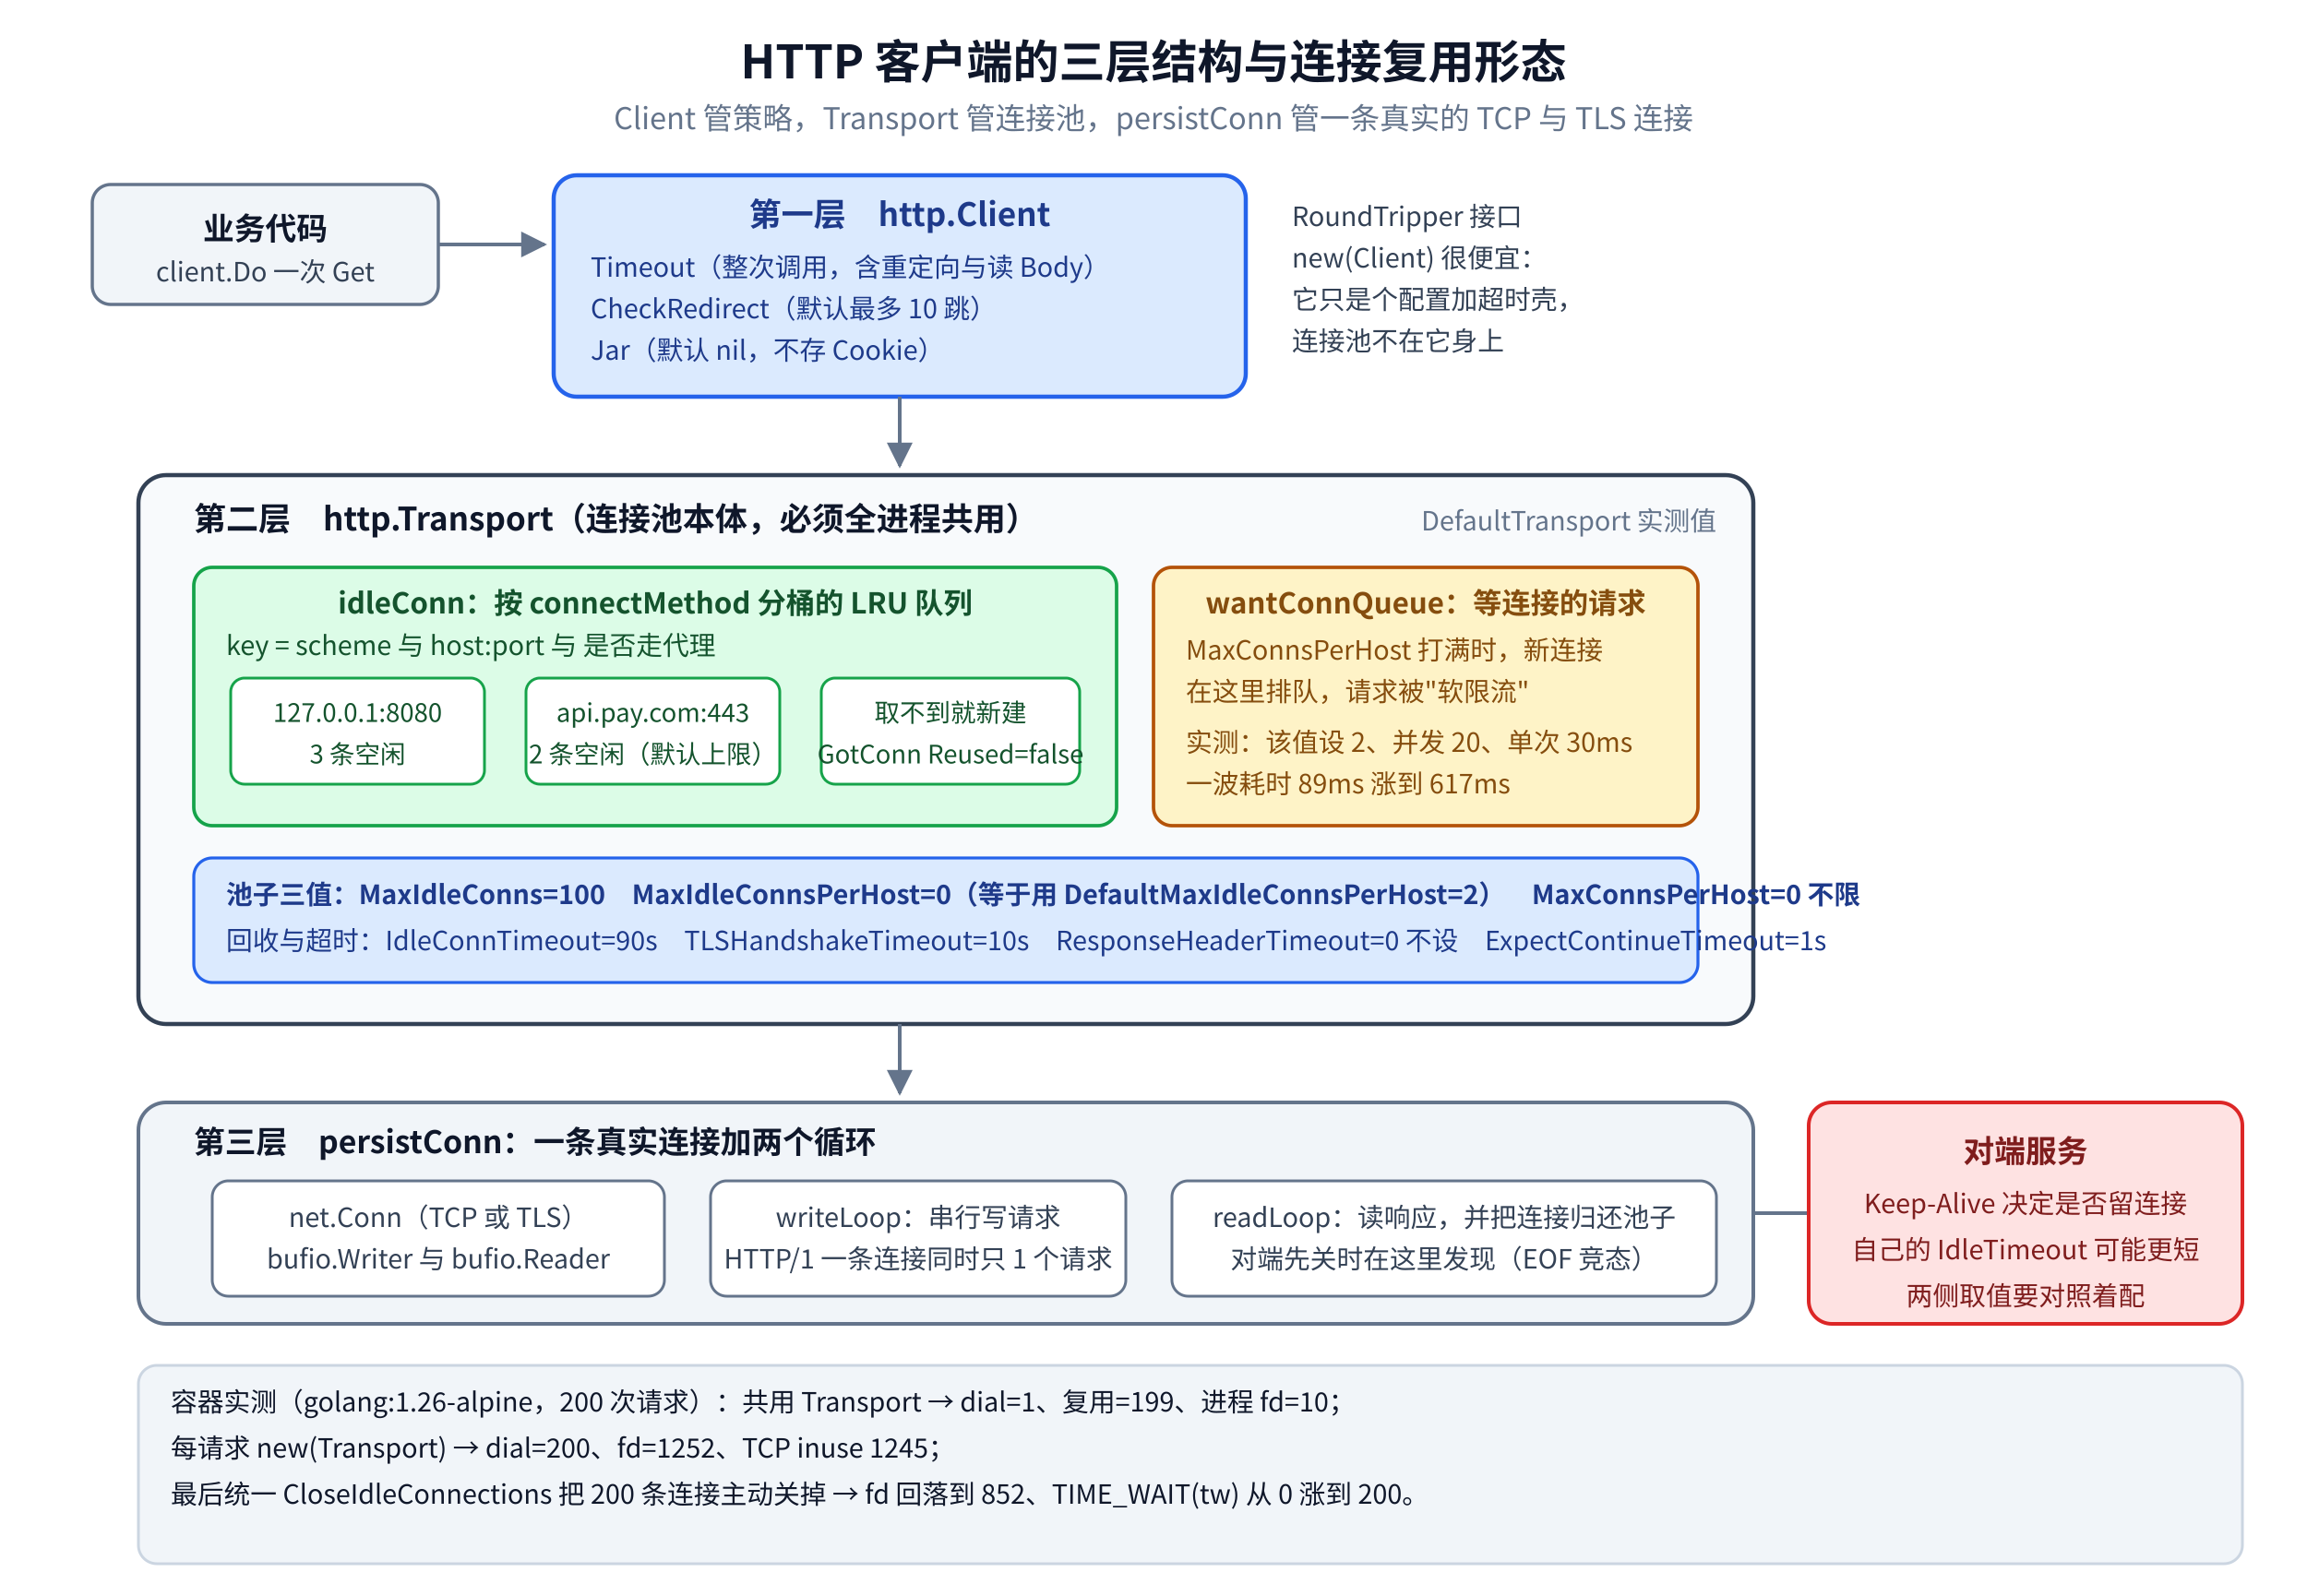
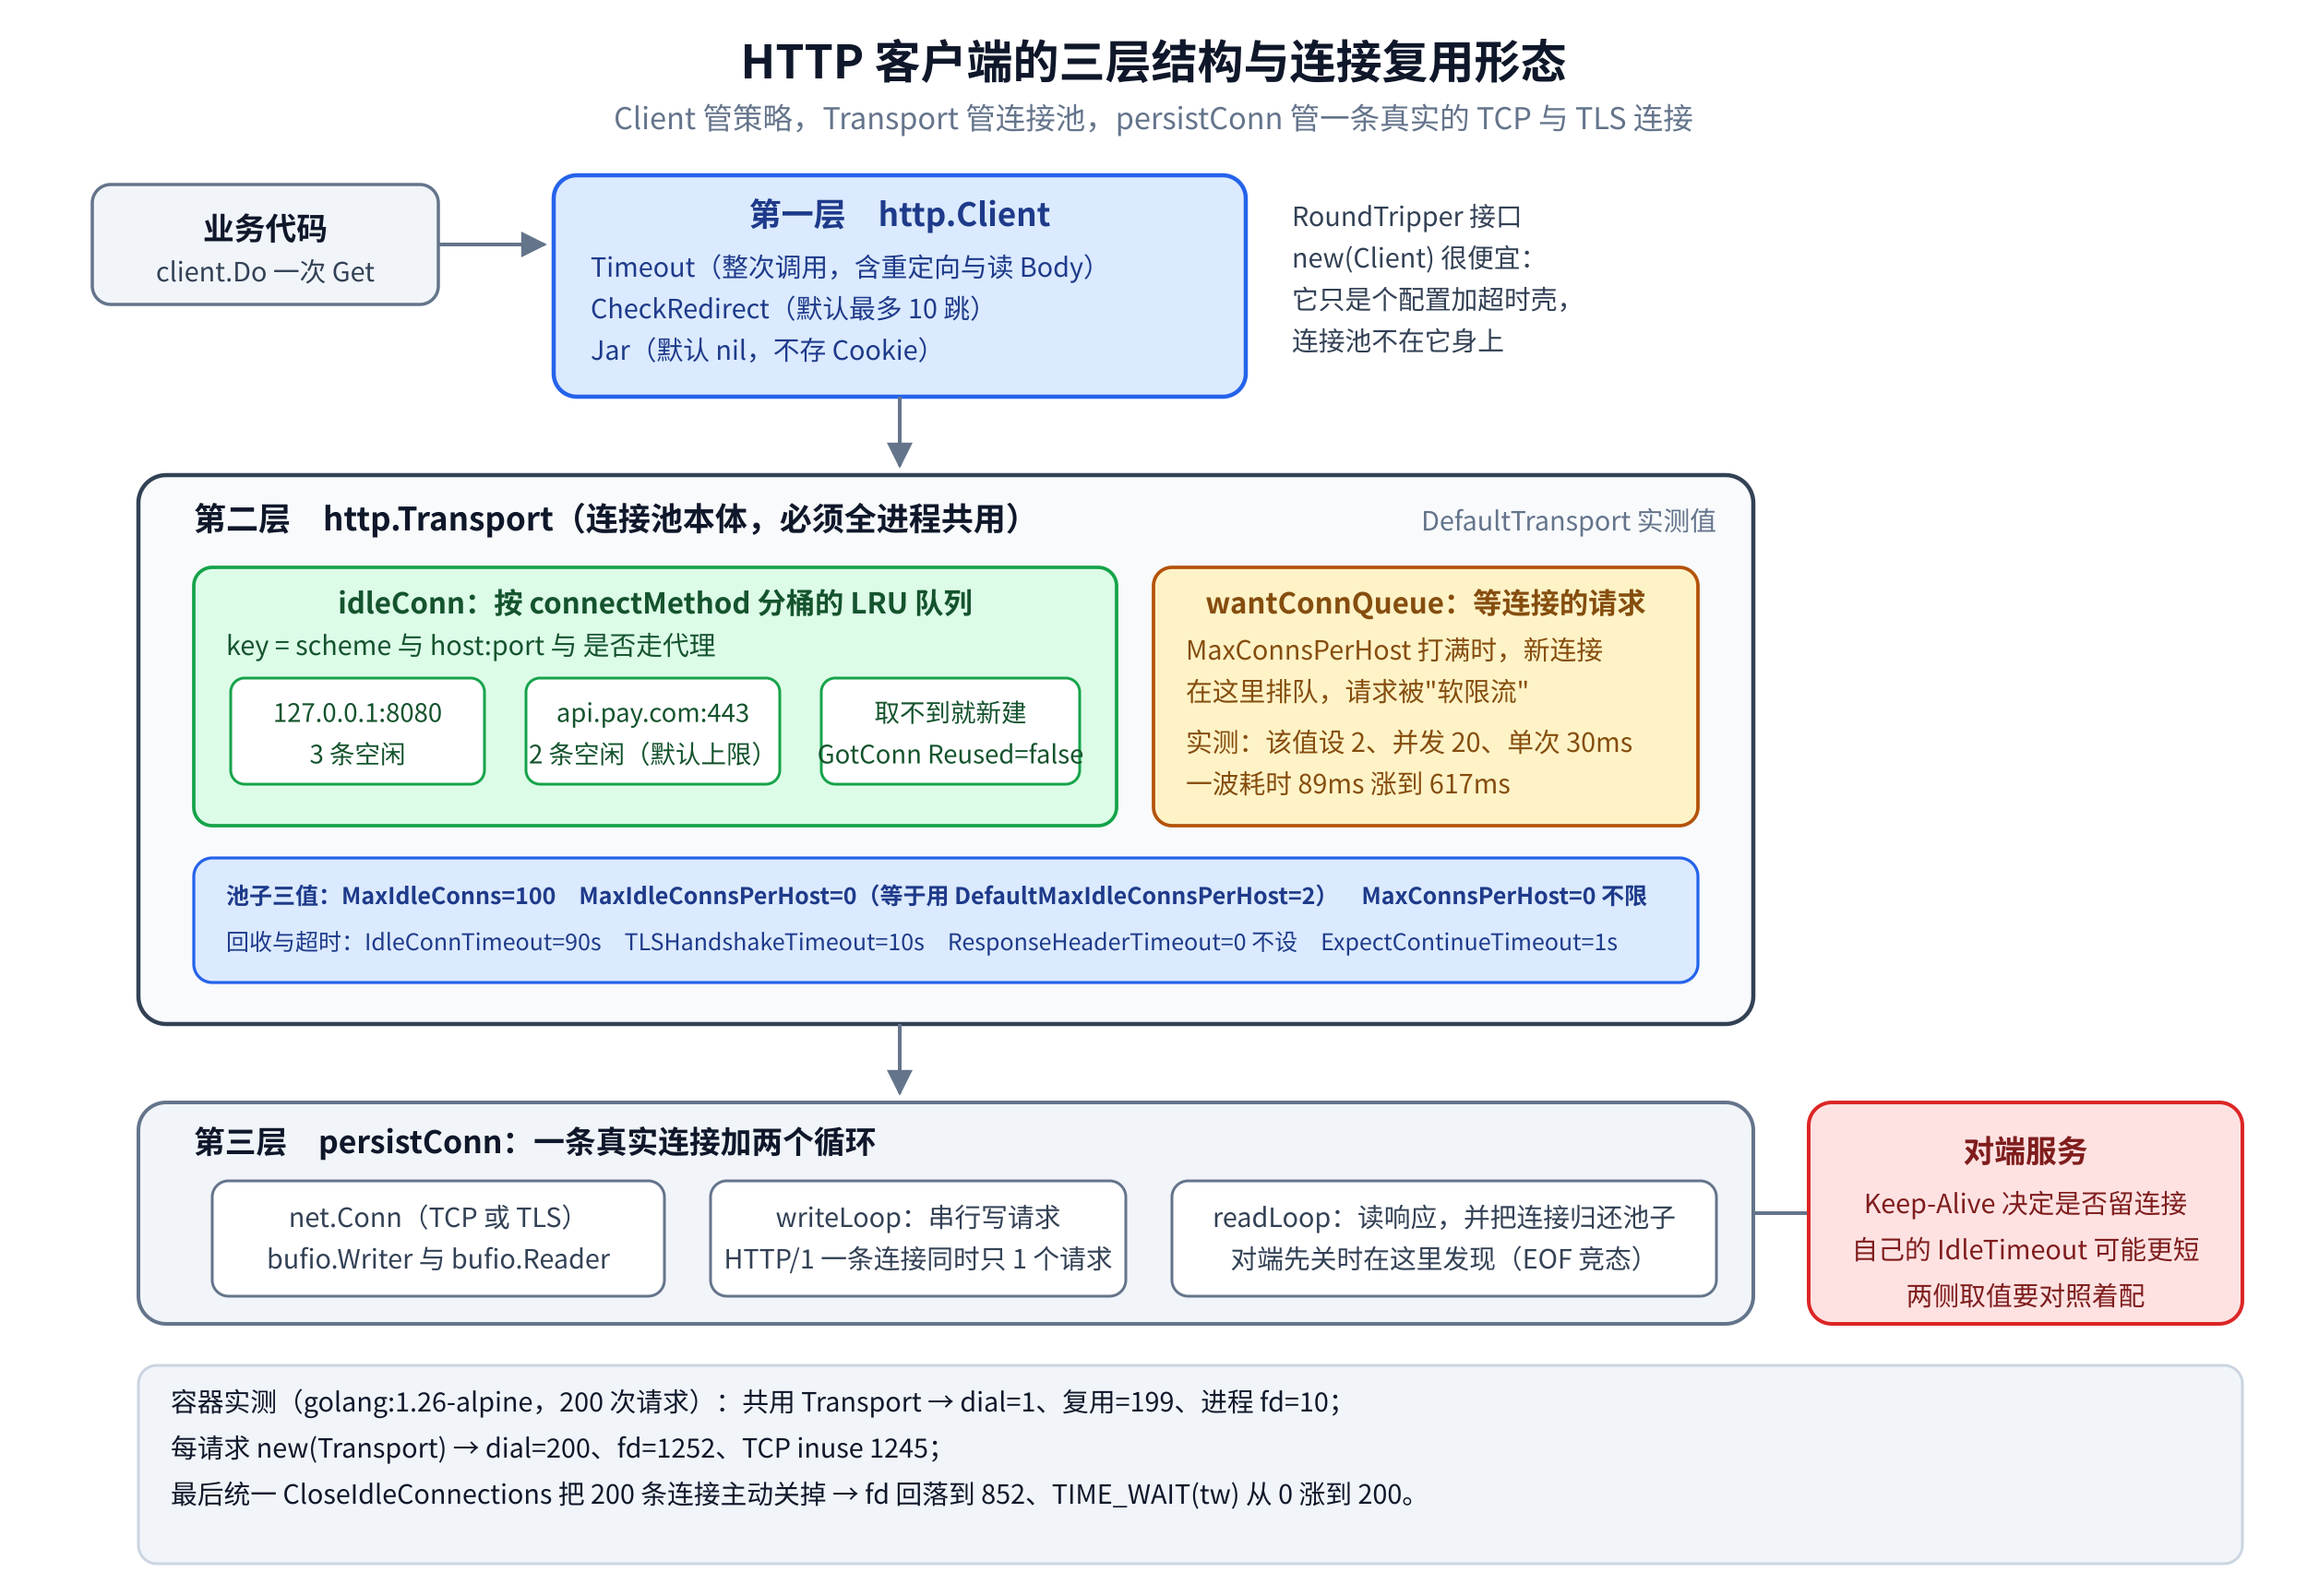
<svg xmlns="http://www.w3.org/2000/svg" viewBox="0 0 1000 692" width="1000" height="692" font-family="Microsoft YaHei, PingFang SC, Noto Sans CJK SC, sans-serif">
  <rect width="1000" height="692" fill="#ffffff" />
  <text x="500" y="34" text-anchor="middle" font-size="20" font-weight="bold" fill="#0f172a">HTTP 客户端的三层结构与连接复用形态</text>
  <text x="500" y="56" text-anchor="middle" font-size="13" fill="#64748b">Client 管策略，Transport 管连接池，persistConn 管一条真实的 TCP 与 TLS 连接</text>
  <rect x="40" y="80" width="150" height="52" rx="8" fill="#f1f5f9" stroke="#64748b" stroke-width="1.4" />
  <text x="115" y="104" text-anchor="middle" font-size="13.5" font-weight="bold" fill="#0f172a">业务代码</text>
  <text x="115" y="122" text-anchor="middle" font-size="11.5" fill="#334155">client.Do 一次 Get</text>
  <path d="M190 106 L236 106" stroke="#64748b" stroke-width="1.6" marker-end="url(#ar)" />
  <rect x="240" y="76" width="300" height="96" rx="10" fill="#dbeafe" stroke="#2563eb" stroke-width="1.8" />
  <text x="390" y="98" text-anchor="middle" font-size="14" font-weight="bold" fill="#1e3a8a">第一层　http.Client</text>
  <text x="256" y="120" font-size="11.5" fill="#1e3a8a">Timeout（整次调用，含重定向与读 Body）</text>
  <text x="256" y="138" font-size="11.5" fill="#1e3a8a">CheckRedirect（默认最多 10 跳）</text>
  <text x="256" y="156" font-size="11.5" fill="#1e3a8a">Jar（默认 nil，不存 Cookie）</text>
  <text x="560" y="98" font-size="11.5" fill="#334155">RoundTripper 接口</text>
  <text x="560" y="116" font-size="11.5" fill="#334155">new(Client) 很便宜：</text>
  <text x="560" y="134" font-size="11.5" fill="#334155">它只是个配置加超时壳，</text>
  <text x="560" y="152" font-size="11.5" fill="#334155">连接池不在它身上</text>
  <path d="M390 172 L390 202" stroke="#64748b" stroke-width="1.6" marker-end="url(#ar)" />
  <rect x="60" y="206" width="700" height="238" rx="12" fill="#f8fafc" stroke="#334155" stroke-width="1.8" />
  <text x="84" y="230" font-size="14" font-weight="bold" fill="#0f172a">第二层　http.Transport（连接池本体，必须全进程共用）</text>
  <text x="744" y="230" text-anchor="end" font-size="11.5" fill="#64748b">DefaultTransport 实测值</text>
  <rect x="84" y="246" width="400" height="112" rx="8" fill="#dcfce7" stroke="#16a34a" stroke-width="1.5" />
  <text x="284" y="266" text-anchor="middle" font-size="12.5" font-weight="bold" fill="#14532d">idleConn：按 connectMethod 分桶的 LRU 队列</text>
  <text x="98" y="284" font-size="11.5" fill="#14532d">key = scheme 与 host:port 与 是否走代理</text>
  <rect x="100" y="294" width="110" height="46" rx="6" fill="#ffffff" stroke="#16a34a" stroke-width="1.2" />
  <text x="155" y="313" text-anchor="middle" font-size="11" fill="#14532d">127.0.0.1:8080</text>
  <text x="155" y="331" text-anchor="middle" font-size="11" fill="#14532d">3 条空闲</text>
  <rect x="228" y="294" width="110" height="46" rx="6" fill="#ffffff" stroke="#16a34a" stroke-width="1.2" />
  <text x="283" y="313" text-anchor="middle" font-size="11" fill="#14532d">api.pay.com:443</text>
  <text x="283" y="331" text-anchor="middle" font-size="11" fill="#14532d">2 条空闲（默认上限）</text>
  <rect x="356" y="294" width="112" height="46" rx="6" fill="#ffffff" stroke="#16a34a" stroke-width="1.2" />
  <text x="412" y="313" text-anchor="middle" font-size="11" fill="#14532d">取不到就新建</text>
  <text x="412" y="331" text-anchor="middle" font-size="11" fill="#14532d">GotConn Reused=false</text>
  <rect x="500" y="246" width="236" height="112" rx="8" fill="#fef3c7" stroke="#b45309" stroke-width="1.5" />
  <text x="618" y="266" text-anchor="middle" font-size="12.5" font-weight="bold" fill="#854d0e">wantConnQueue：等连接的请求</text>
  <text x="514" y="286" font-size="11.5" fill="#854d0e">MaxConnsPerHost 打满时，新连接</text>
  <text x="514" y="304" font-size="11.5" fill="#854d0e">在这里排队，请求被"软限流"</text>
  <text x="514" y="326" font-size="11.5" fill="#854d0e">实测：该值设 2、并发 20、单次 30ms</text>
  <text x="514" y="344" font-size="11.5" fill="#854d0e">一波耗时 89ms 涨到 617ms</text>
  <rect x="84" y="372" width="652" height="54" rx="8" fill="#dbeafe" stroke="#2563eb" stroke-width="1.3" />
-   <text x="98" y="392" font-size="11.5" font-weight="bold" fill="#1e3a8a">池子三值：MaxIdleConns=100　MaxIdleConnsPerHost=0（等于用 DefaultMaxIdleConnsPerHost=2）　MaxConnsPerHost=0 不限</text>
-   <text x="98" y="412" font-size="11.5" fill="#1e3a8a">回收与超时：IdleConnTimeout=90s　TLSHandshakeTimeout=10s　ResponseHeaderTimeout=0 不设　ExpectContinueTimeout=1s</text>
+   <text x="98" y="392" font-size="10" font-weight="bold" fill="#1e3a8a">池子三值：MaxIdleConns=100　MaxIdleConnsPerHost=0（等于用 DefaultMaxIdleConnsPerHost=2）　MaxConnsPerHost=0 不限</text>
+   <text x="98" y="412" font-size="10" fill="#1e3a8a">回收与超时：IdleConnTimeout=90s　TLSHandshakeTimeout=10s　ResponseHeaderTimeout=0 不设　ExpectContinueTimeout=1s</text>
  <path d="M390 444 L390 474" stroke="#64748b" stroke-width="1.6" marker-end="url(#ar)" />
  <rect x="60" y="478" width="700" height="96" rx="12" fill="#f1f5f9" stroke="#64748b" stroke-width="1.6" />
  <text x="84" y="500" font-size="13.5" font-weight="bold" fill="#0f172a">第三层　persistConn：一条真实连接加两个循环</text>
  <rect x="92" y="512" width="196" height="50" rx="7" fill="#ffffff" stroke="#64748b" stroke-width="1.2" />
  <text x="190" y="532" text-anchor="middle" font-size="11.5" fill="#334155">net.Conn（TCP 或 TLS）</text>
  <text x="190" y="550" text-anchor="middle" font-size="11.5" fill="#334155">bufio.Writer 与 bufio.Reader</text>
  <rect x="308" y="512" width="180" height="50" rx="7" fill="#ffffff" stroke="#64748b" stroke-width="1.2" />
  <text x="398" y="532" text-anchor="middle" font-size="11.5" fill="#334155">writeLoop：串行写请求</text>
  <text x="398" y="550" text-anchor="middle" font-size="11.5" fill="#334155">HTTP/1 一条连接同时只 1 个请求</text>
  <rect x="508" y="512" width="236" height="50" rx="7" fill="#ffffff" stroke="#64748b" stroke-width="1.2" />
  <text x="626" y="532" text-anchor="middle" font-size="11.5" fill="#334155">readLoop：读响应，并把连接归还池子</text>
  <text x="626" y="550" text-anchor="middle" font-size="11.5" fill="#334155">对端先关时在这里发现（EOF 竞态）</text>
  <path d="M760 526 L846 526" stroke="#64748b" stroke-width="1.6" marker-end="url(#ar)" />
  <rect x="784" y="478" width="188" height="96" rx="10" fill="#fee2e2" stroke="#dc2626" stroke-width="1.6" />
  <text x="878" y="504" text-anchor="middle" font-size="13.5" font-weight="bold" fill="#7f1d1d">对端服务</text>
  <text x="878" y="526" text-anchor="middle" font-size="11.5" fill="#7f1d1d">Keep-Alive 决定是否留连接</text>
  <text x="878" y="546" text-anchor="middle" font-size="11.5" fill="#7f1d1d">自己的 IdleTimeout 可能更短</text>
  <text x="878" y="566" text-anchor="middle" font-size="11.5" fill="#7f1d1d">两侧取值要对照着配</text>
  <rect x="60" y="592" width="912" height="86" rx="8" fill="#f1f5f9" stroke="#cbd5e1" stroke-width="1.2" />
  <text x="74" y="612" font-size="11.5" fill="#0f172a">容器实测（golang:1.26-alpine，200 次请求）：共用 Transport → dial=1、复用=199、进程 fd=10；</text>
  <text x="74" y="632" font-size="11.5" fill="#0f172a">每请求 new(Transport) → dial=200、fd=1252、TCP inuse 1245；</text>
  <text x="74" y="652" font-size="11.5" fill="#0f172a">最后统一 CloseIdleConnections 把 200 条连接主动关掉 → fd 回落到 852、TIME_WAIT(tw) 从 0 涨到 200。</text>
  <defs>
    <marker id="ar" viewBox="0 0 10 10" refX="9" refY="5" markerWidth="7" markerHeight="7" orient="auto-start-reverse">
      <path d="M0 0 L10 5 L0 10 z" fill="#64748b" />
    </marker>
  </defs>
</svg>
